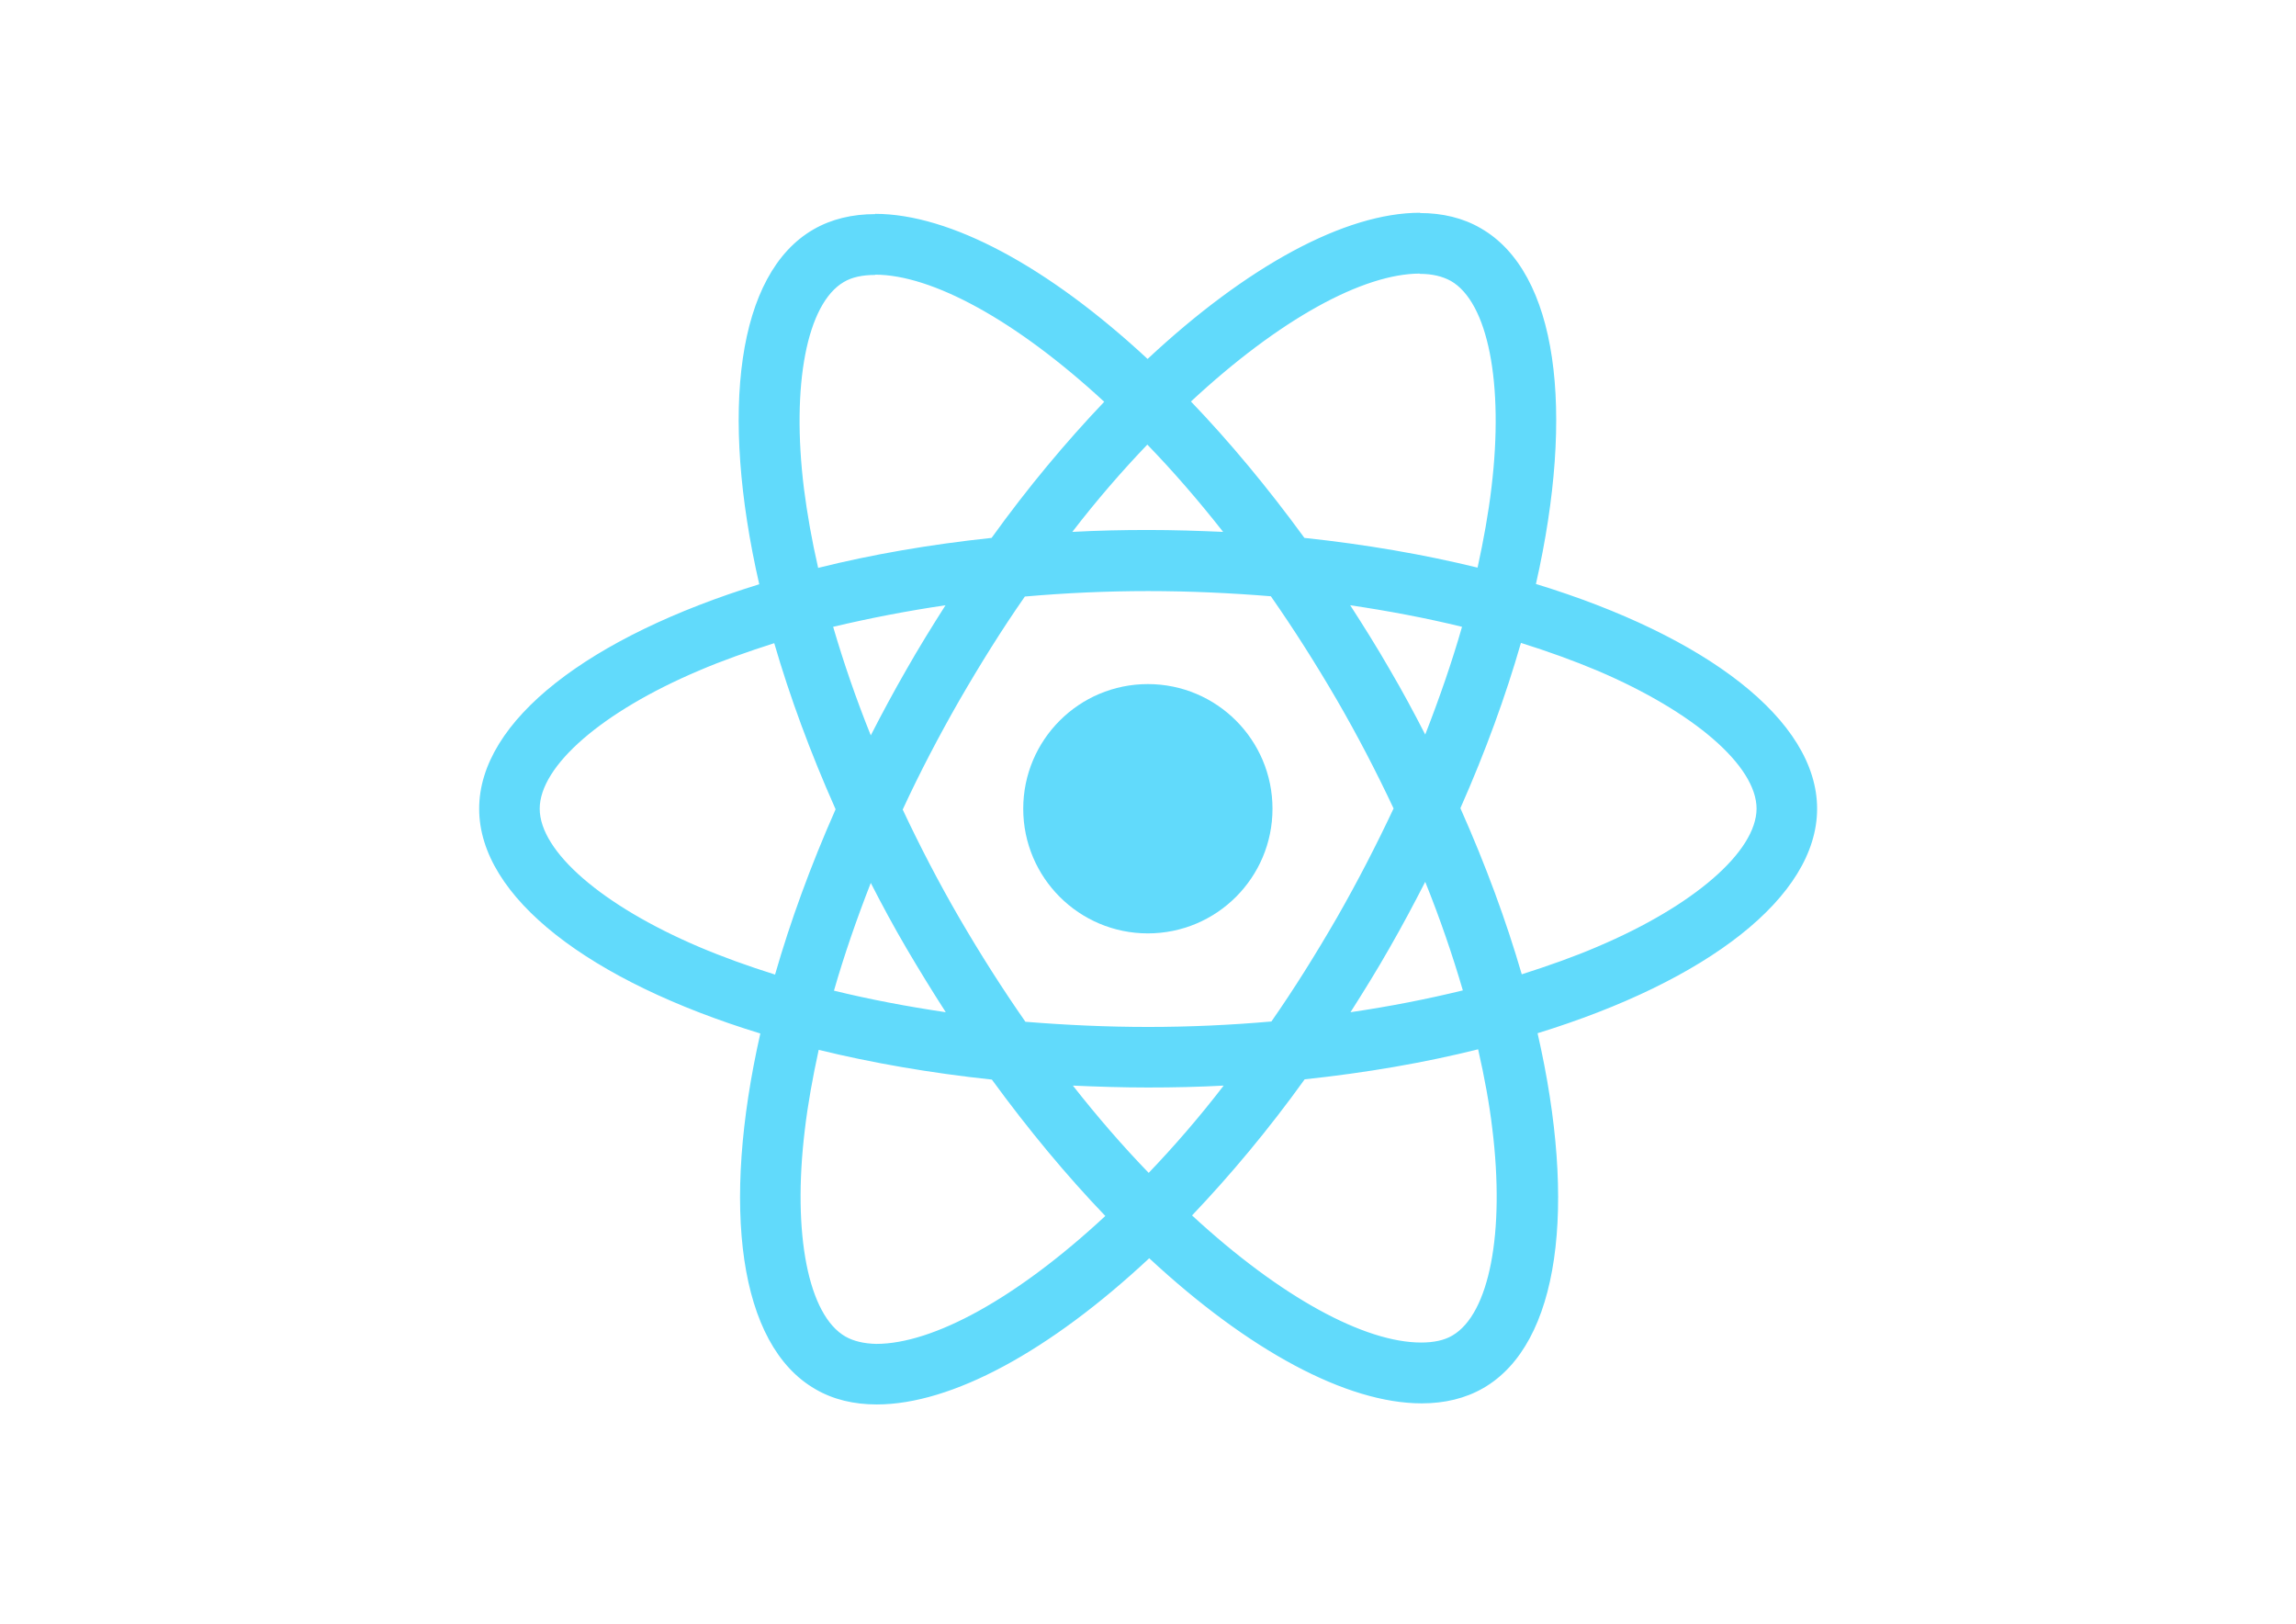
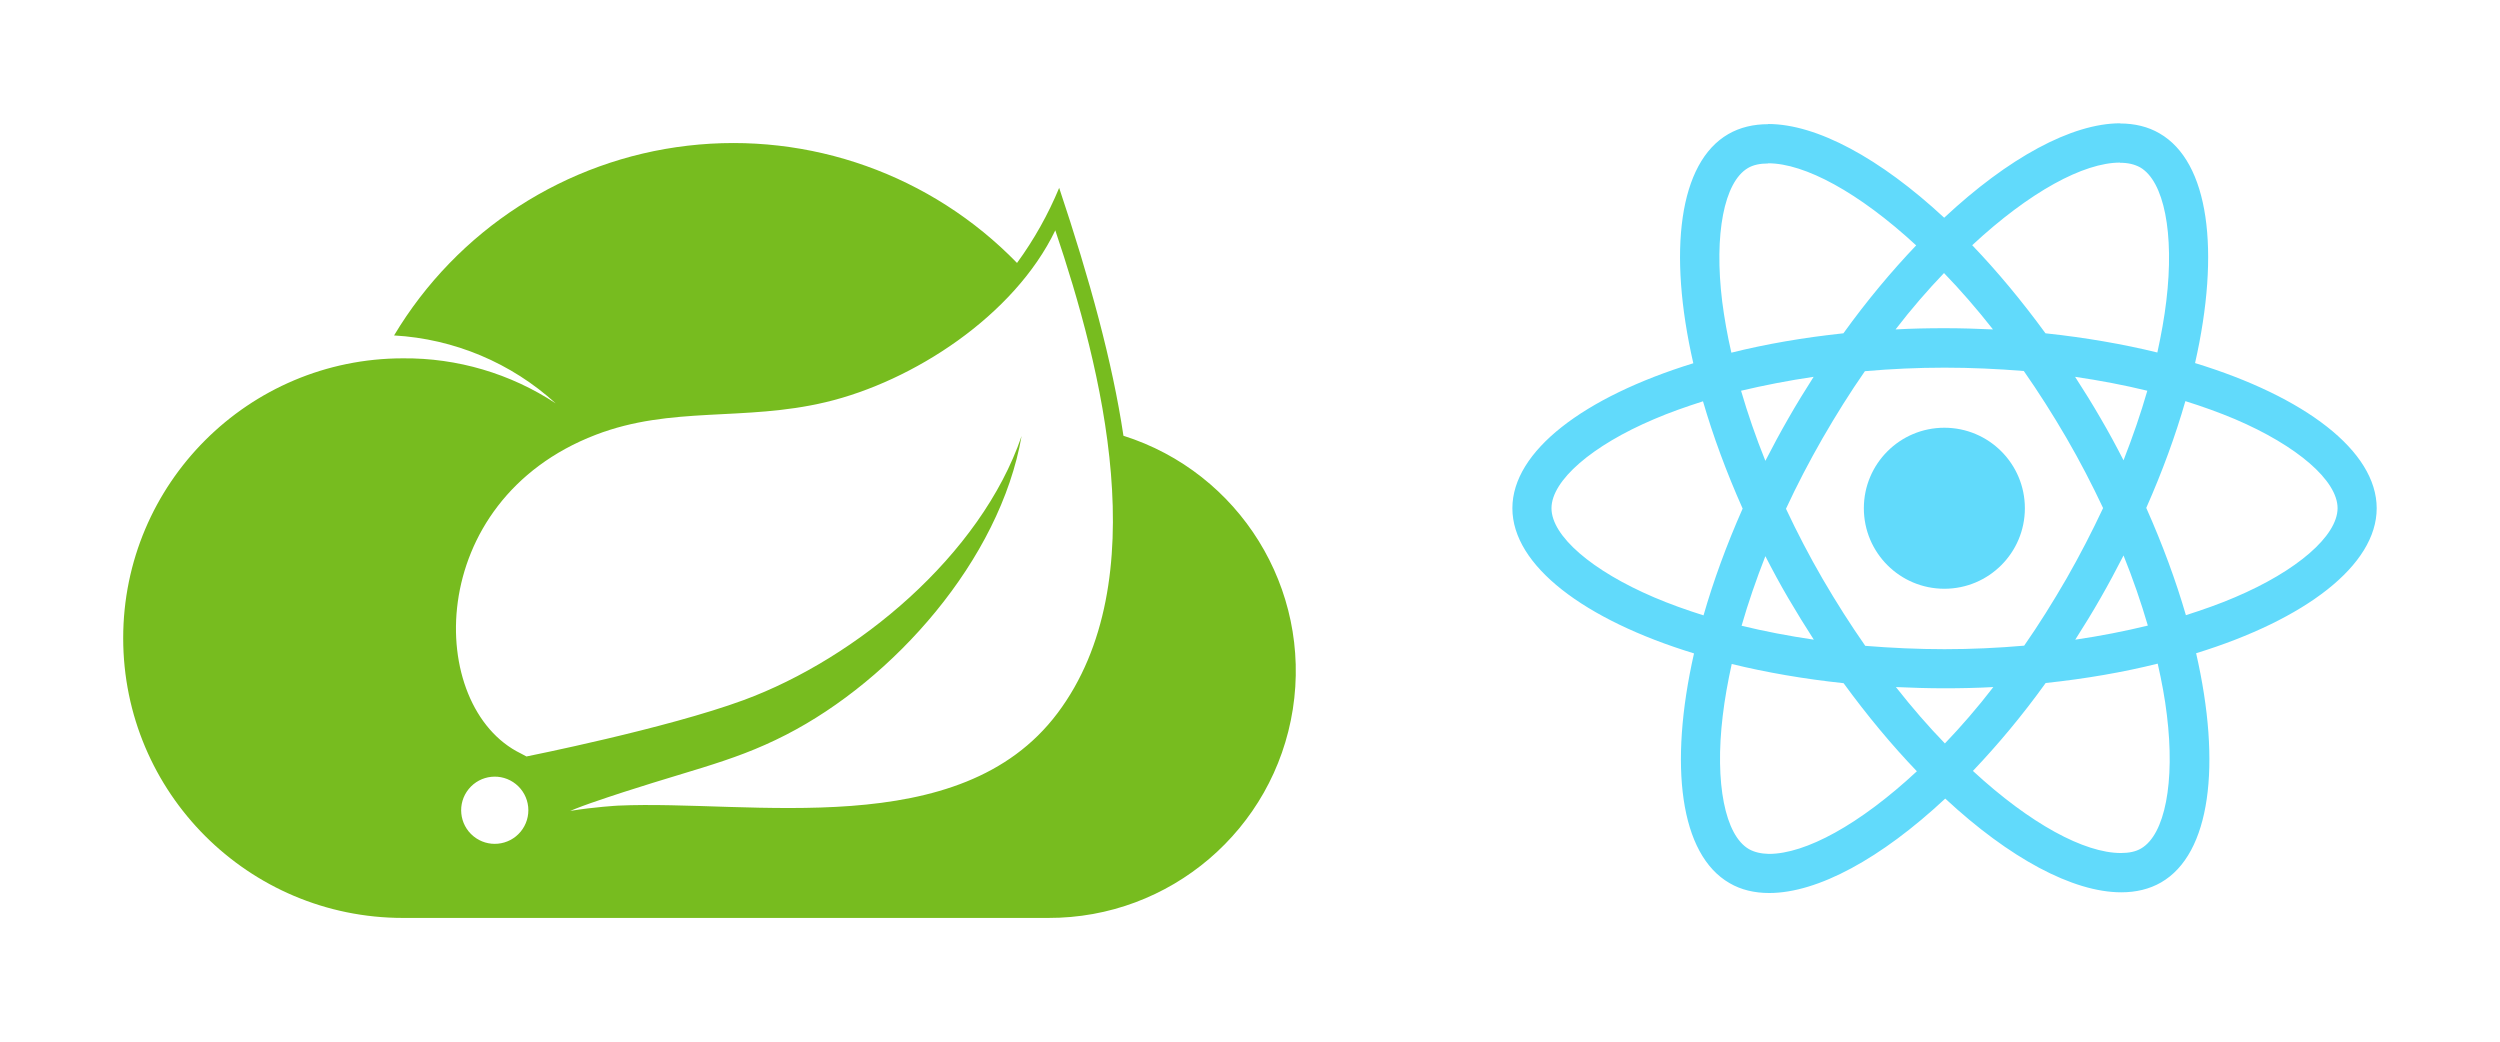
- <svg xmlns="http://www.w3.org/2000/svg" viewBox="0 0 841.9 595.3">
-   <g fill="#61DAFB">
-     <path d="M666.3 296.5c0-32.5-40.7-63.3-103.1-82.4 14.4-63.6 8-114.2-20.2-130.4-6.5-3.8-14.1-5.6-22.4-5.6v22.3c4.6 0 8.3.9 11.4 2.6 13.6 7.8 19.5 37.5 14.9 75.7-1.1 9.4-2.9 19.3-5.1 29.4-19.6-4.8-41-8.5-63.5-10.9-13.5-18.5-27.5-35.3-41.6-50 32.6-30.3 63.2-46.9 84-46.9V78c-27.5 0-63.5 19.6-99.9 53.6-36.4-33.8-72.4-53.2-99.9-53.2v22.3c20.7 0 51.4 16.5 84 46.6-14 14.7-28 31.4-41.3 49.9-22.6 2.4-44 6.1-63.6 11-2.3-10-4-19.7-5.2-29-4.7-38.2 1.1-67.9 14.6-75.8 3-1.8 6.9-2.6 11.5-2.6V78.5c-8.4 0-16 1.8-22.6 5.6-28.1 16.2-34.4 66.7-19.9 130.1-62.2 19.2-102.7 49.9-102.7 82.3 0 32.5 40.7 63.3 103.1 82.4-14.4 63.6-8 114.2 20.2 130.4 6.5 3.8 14.1 5.6 22.5 5.6 27.5 0 63.5-19.6 99.9-53.6 36.4 33.8 72.4 53.2 99.9 53.2 8.4 0 16-1.8 22.6-5.6 28.1-16.2 34.4-66.7 19.9-130.1 62-19.1 102.5-49.9 102.5-82.3zm-130.2-66.7c-3.7 12.9-8.3 26.2-13.5 39.5-4.1-8-8.4-16-13.1-24-4.6-8-9.5-15.8-14.4-23.4 14.2 2.1 27.9 4.7 41 7.9zm-45.8 106.5c-7.8 13.5-15.8 26.3-24.1 38.2-14.9 1.3-30 2-45.2 2-15.1 0-30.2-.7-45-1.9-8.3-11.9-16.4-24.6-24.2-38-7.6-13.1-14.5-26.4-20.8-39.8 6.2-13.4 13.2-26.8 20.7-39.9 7.8-13.5 15.8-26.3 24.1-38.2 14.9-1.3 30-2 45.2-2 15.1 0 30.2.7 45 1.9 8.3 11.9 16.4 24.6 24.2 38 7.6 13.1 14.5 26.4 20.8 39.8-6.3 13.4-13.2 26.8-20.7 39.9zm32.3-13c5.4 13.4 10 26.8 13.8 39.8-13.1 3.2-26.9 5.9-41.2 8 4.9-7.7 9.8-15.6 14.4-23.7 4.6-8 8.9-16.1 13-24.1zM421.2 430c-9.3-9.6-18.6-20.3-27.8-32 9 .4 18.2.7 27.5.7 9.4 0 18.7-.2 27.8-.7-9 11.7-18.3 22.4-27.5 32zm-74.4-58.9c-14.2-2.1-27.9-4.7-41-7.9 3.7-12.9 8.3-26.2 13.5-39.5 4.1 8 8.4 16 13.1 24 4.7 8 9.5 15.8 14.4 23.4zM420.7 163c9.3 9.6 18.6 20.3 27.8 32-9-.4-18.2-.7-27.5-.7-9.4 0-18.7.2-27.8.7 9-11.7 18.3-22.4 27.5-32zm-74 58.9c-4.9 7.7-9.8 15.6-14.4 23.7-4.6 8-8.9 16-13 24-5.4-13.4-10-26.8-13.8-39.8 13.1-3.1 26.9-5.8 41.2-7.9zm-90.5 125.2c-35.4-15.1-58.3-34.9-58.3-50.6 0-15.7 22.9-35.6 58.3-50.6 8.6-3.7 18-7 27.7-10.1 5.7 19.6 13.2 40 22.5 60.9-9.2 20.8-16.6 41.1-22.2 60.6-9.9-3.1-19.3-6.5-28-10.2zM310 490c-13.6-7.8-19.5-37.5-14.9-75.7 1.1-9.4 2.9-19.3 5.1-29.4 19.6 4.8 41 8.5 63.5 10.9 13.5 18.5 27.5 35.3 41.6 50-32.6 30.3-63.2 46.9-84 46.9-4.5-.1-8.3-1-11.3-2.7zm237.2-76.2c4.7 38.2-1.1 67.9-14.6 75.8-3 1.8-6.9 2.6-11.5 2.6-20.7 0-51.4-16.5-84-46.6 14-14.7 28-31.4 41.3-49.9 22.6-2.4 44-6.1 63.6-11 2.3 10.1 4.1 19.8 5.2 29.1zm38.5-66.7c-8.6 3.7-18 7-27.7 10.1-5.7-19.6-13.2-40-22.5-60.9 9.2-20.8 16.6-41.1 22.2-60.6 9.9 3.1 19.3 6.5 28.1 10.2 35.4 15.1 58.3 34.9 58.3 50.6-.1 15.7-23 35.6-58.4 50.6zM320.8 78.4z" />
-     <circle cx="420.9" cy="296.5" r="45.7" />
-     <path d="M520.5 78.1z" />
+ <svg xmlns="http://www.w3.org/2000/svg" width="202.755mm" height="84.446mm" viewBox="0 0 202.755 84.446" version="1.1" id="svg8">
+   <defs id="defs2">
+     <style id="style3733">.a{fill:#77bc1f;}</style>
+   </defs>
+   <g id="layer1" transform="translate(7.756537,-86.03116)">
+     <g id="g3719" transform="matrix(0.142882,0,0,0.142882,89.79605,84.88637)" style="fill:#61dafb">
+       <path id="path3713" d="m 666.3,296.5 c 0,-32.5 -40.7,-63.3 -103.1,-82.4 14.4,-63.6 8,-114.2 -20.2,-130.4 -6.5,-3.8 -14.1,-5.6 -22.4,-5.6 v 22.3 c 4.6,0 8.3,0.9 11.4,2.6 13.6,7.8 19.5,37.5 14.9,75.7 -1.1,9.4 -2.9,19.3 -5.1,29.4 -19.6,-4.8 -41,-8.5 -63.5,-10.9 -13.5,-18.5 -27.5,-35.3 -41.6,-50 32.6,-30.3 63.2,-46.9 84,-46.9 V 78 C 493.2,78 457.2,97.6 420.8,131.6 384.4,97.8 348.4,78.4 320.9,78.4 v 22.3 c 20.7,0 51.4,16.5 84,46.6 -14,14.7 -28,31.4 -41.3,49.9 -22.6,2.4 -44,6.1 -63.6,11 -2.3,-10 -4,-19.7 -5.2,-29 -4.7,-38.2 1.1,-67.9 14.6,-75.8 3,-1.8 6.9,-2.6 11.5,-2.6 V 78.5 c -8.4,0 -16,1.8 -22.6,5.6 -28.1,16.2 -34.4,66.7 -19.9,130.1 -62.2,19.2 -102.7,49.9 -102.7,82.3 0,32.5 40.7,63.3 103.1,82.4 -14.4,63.6 -8,114.2 20.2,130.4 6.5,3.8 14.1,5.6 22.5,5.6 27.5,0 63.5,-19.6 99.9,-53.6 36.4,33.8 72.4,53.2 99.9,53.2 8.4,0 16,-1.8 22.6,-5.6 28.1,-16.2 34.4,-66.7 19.9,-130.1 62,-19.1 102.5,-49.9 102.5,-82.3 z M 536.1,229.8 c -3.7,12.9 -8.3,26.2 -13.5,39.5 -4.1,-8 -8.4,-16 -13.1,-24 -4.6,-8 -9.5,-15.8 -14.4,-23.4 14.2,2.1 27.9,4.7 41,7.9 z m -45.8,106.5 c -7.8,13.5 -15.8,26.3 -24.1,38.2 -14.9,1.3 -30,2 -45.2,2 -15.1,0 -30.2,-0.7 -45,-1.9 -8.3,-11.9 -16.4,-24.6 -24.2,-38 -7.6,-13.1 -14.5,-26.4 -20.8,-39.8 6.2,-13.4 13.2,-26.8 20.7,-39.9 7.8,-13.5 15.8,-26.3 24.1,-38.2 14.9,-1.3 30,-2 45.2,-2 15.1,0 30.2,0.7 45,1.9 8.3,11.9 16.4,24.6 24.2,38 7.6,13.1 14.5,26.4 20.8,39.8 -6.3,13.4 -13.2,26.8 -20.7,39.9 z m 32.3,-13 c 5.4,13.4 10,26.8 13.8,39.8 -13.1,3.2 -26.9,5.9 -41.2,8 4.9,-7.7 9.8,-15.6 14.4,-23.7 4.6,-8 8.9,-16.1 13,-24.1 z M 421.2,430 c -9.3,-9.6 -18.6,-20.3 -27.8,-32 9,0.4 18.2,0.7 27.5,0.7 9.4,0 18.7,-0.2 27.8,-0.7 -9,11.7 -18.3,22.4 -27.5,32 z m -74.4,-58.9 c -14.2,-2.1 -27.9,-4.7 -41,-7.9 3.7,-12.9 8.3,-26.2 13.5,-39.5 4.1,8 8.4,16 13.1,24 4.7,8 9.5,15.8 14.4,23.4 z M 420.7,163 c 9.3,9.6 18.6,20.3 27.8,32 -9,-0.4 -18.2,-0.7 -27.5,-0.7 -9.4,0 -18.7,0.2 -27.8,0.7 9,-11.7 18.3,-22.4 27.5,-32 z m -74,58.9 c -4.9,7.7 -9.8,15.6 -14.4,23.7 -4.6,8 -8.9,16 -13,24 -5.4,-13.4 -10,-26.8 -13.8,-39.8 13.1,-3.1 26.9,-5.8 41.2,-7.9 z m -90.5,125.2 c -35.4,-15.1 -58.3,-34.9 -58.3,-50.6 0,-15.7 22.9,-35.6 58.3,-50.6 8.6,-3.7 18,-7 27.7,-10.1 5.7,19.6 13.2,40 22.5,60.9 -9.2,20.8 -16.6,41.1 -22.2,60.6 -9.9,-3.1 -19.3,-6.5 -28,-10.2 z M 310,490 c -13.6,-7.8 -19.5,-37.5 -14.9,-75.7 1.1,-9.4 2.9,-19.3 5.1,-29.4 19.6,4.8 41,8.5 63.5,10.9 13.5,18.5 27.5,35.3 41.6,50 -32.6,30.3 -63.2,46.9 -84,46.9 -4.5,-0.1 -8.3,-1 -11.3,-2.7 z m 237.2,-76.2 c 4.7,38.2 -1.1,67.9 -14.6,75.8 -3,1.8 -6.9,2.6 -11.5,2.6 -20.7,0 -51.4,-16.5 -84,-46.6 14,-14.7 28,-31.4 41.3,-49.9 22.6,-2.4 44,-6.1 63.6,-11 2.3,10.1 4.1,19.8 5.2,29.1 z m 38.5,-66.7 c -8.6,3.7 -18,7 -27.7,10.1 -5.7,-19.6 -13.2,-40 -22.5,-60.9 9.2,-20.8 16.6,-41.1 22.2,-60.6 9.9,3.1 19.3,6.5 28.1,10.2 35.4,15.1 58.3,34.9 58.3,50.6 -0.1,15.7 -23,35.6 -58.4,50.6 z M 320.8,78.4 Z" />
+       <circle id="circle3715" r="45.7" cy="296.5" cx="420.9" />
+       <path id="path3717" d="M 520.5,78.1 Z" />
+     </g>
+     <path id="path3739" d="m 83.357,121.373 c -0.888,-5.953 -2.725,-12.669 -5.213,-20.105 a 29.507,29.507 0 0 1 -3.418,6.089 32.069,32.069 0 0 0 -50.523,5.879 21.246,21.246 0 0 1 13.109,5.509 22.157,22.157 0 0 0 -12.385,-3.652 22.692,22.692 0 0 0 0,45.384 h 52.326 a 20.019,20.019 0 0 0 6.105,-39.104 z m -48.888,32.108 a 2.725,2.725 0 1 1 -0.389,-3.858 2.725,2.725 0 0 1 0.389,3.858 z m 43.539,-9.609 c -7.919,10.547 -24.824,7.008 -35.667,7.498 0,0 -1.919,0.109 -3.854,0.428 0,0 0.732,-0.311 1.666,-0.635 7.611,-2.632 11.213,-3.161 15.842,-5.54 8.69,-4.454 17.345,-14.152 19.101,-24.228 -3.309,9.694 -13.373,18.034 -22.534,21.413 -6.276,2.313 -17.621,4.571 -17.621,4.575 l -0.459,-0.245 c -7.717,-3.753 -7.931,-20.459 6.077,-25.844 6.144,-2.363 12.019,-1.063 18.657,-2.647 7.082,-1.682 15.281,-7.008 18.614,-13.934 3.741,11.088 8.23,28.433 0.179,39.159 z" class="a" style="fill:#77bc1f;stroke-width:0.389" />
  </g>
</svg>
